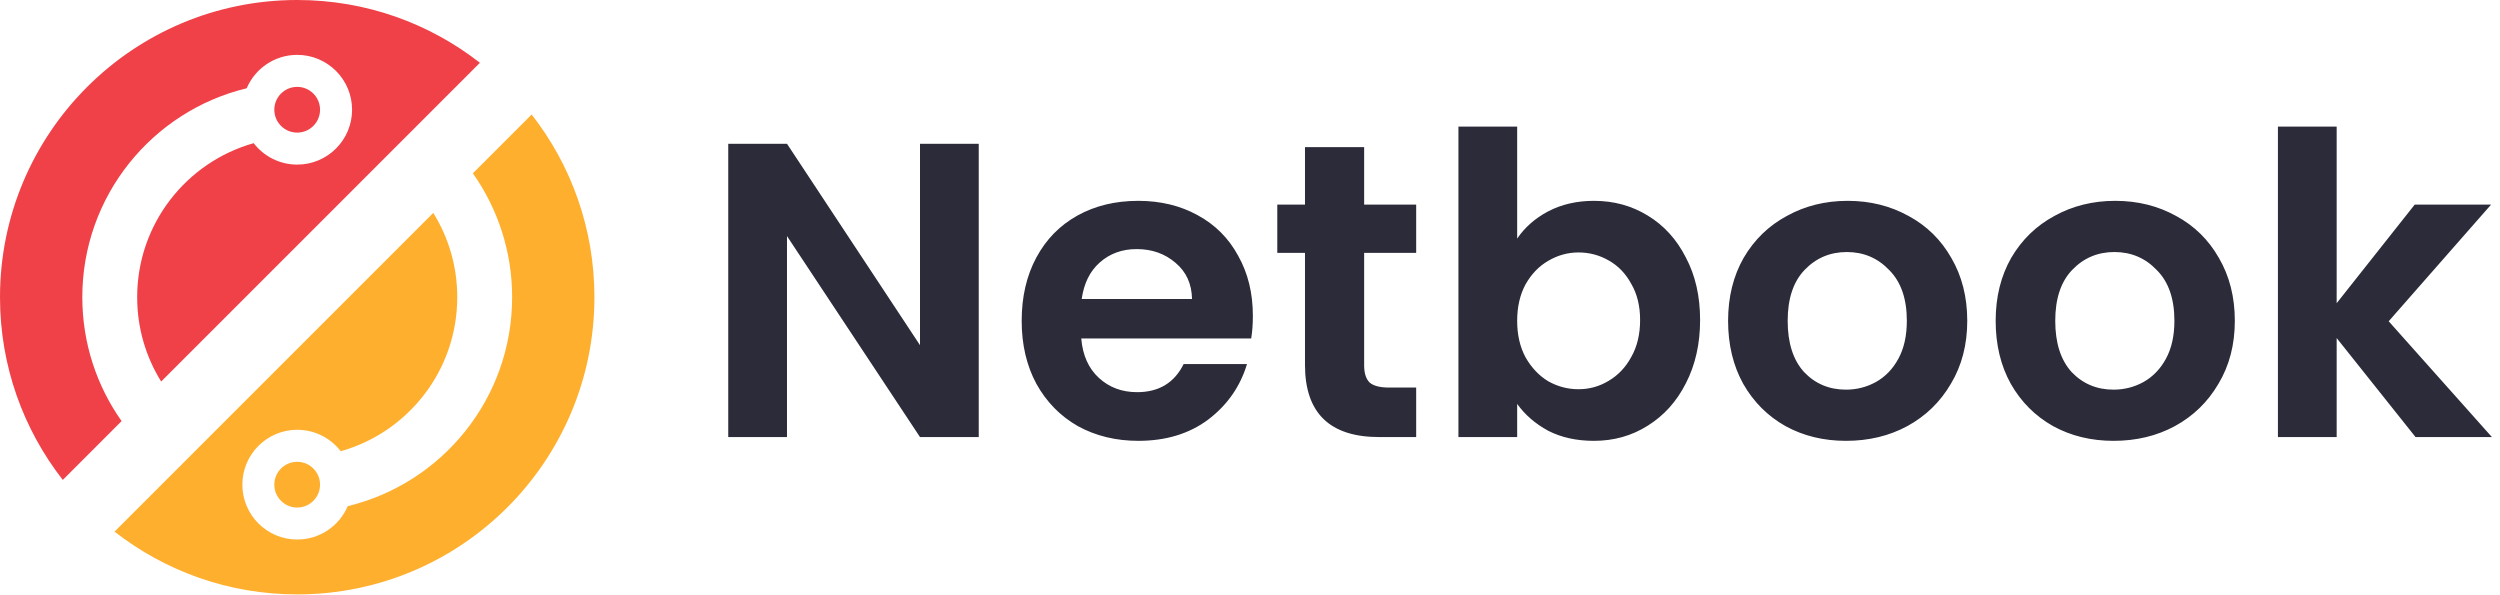
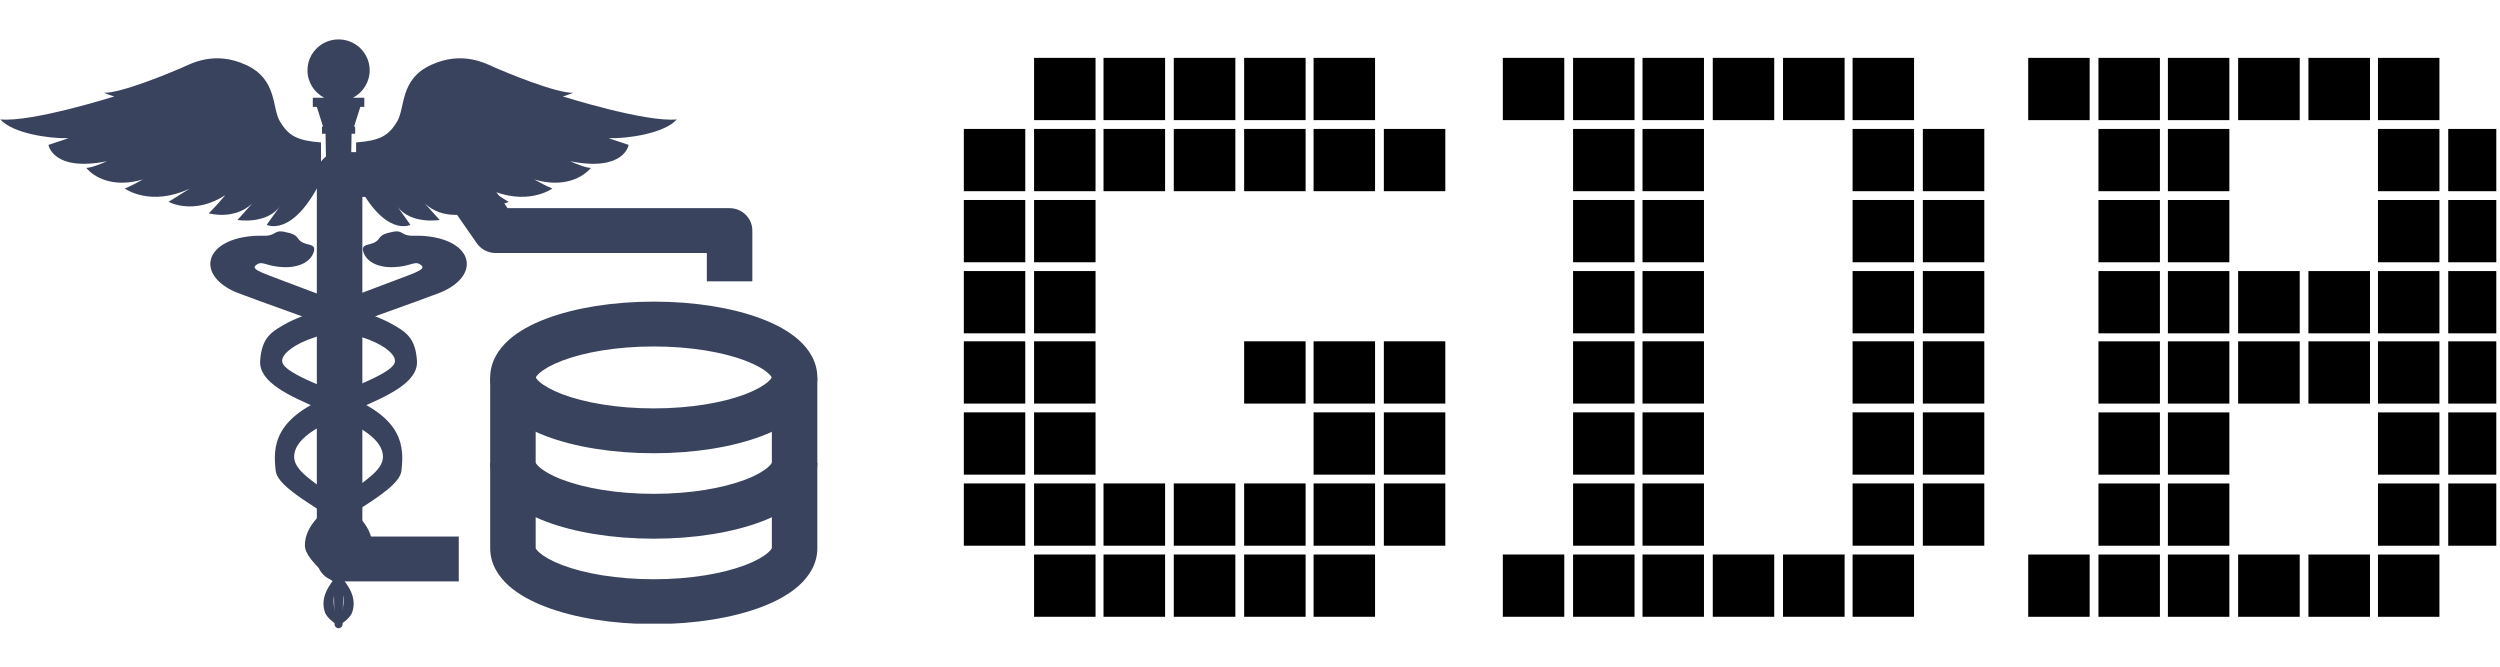
- <svg xmlns="http://www.w3.org/2000/svg" width="143" height="34" viewBox="0 0 143 34" fill="none">
-   <path d="M55.984 25H52.624L45.016 13.504V25H41.656V8.224H45.016L52.624 19.744V8.224H55.984V25ZM71.664 18.064C71.664 18.544 71.632 18.976 71.568 19.36H61.848C61.928 20.32 62.264 21.072 62.856 21.616C63.448 22.16 64.176 22.432 65.04 22.432C66.288 22.432 67.176 21.896 67.704 20.824H71.328C70.944 22.104 70.208 23.16 69.12 23.992C68.032 24.808 66.696 25.216 65.112 25.216C63.832 25.216 62.68 24.936 61.656 24.376C60.648 23.8 59.856 22.992 59.28 21.952C58.72 20.912 58.44 19.712 58.44 18.352C58.44 16.976 58.72 15.768 59.28 14.728C59.84 13.688 60.624 12.888 61.632 12.328C62.64 11.768 63.8 11.488 65.112 11.488C66.376 11.488 67.504 11.76 68.496 12.304C69.504 12.848 70.28 13.624 70.824 14.632C71.384 15.624 71.664 16.768 71.664 18.064ZM68.184 17.104C68.168 16.24 67.856 15.552 67.248 15.04C66.64 14.512 65.896 14.248 65.016 14.248C64.184 14.248 63.48 14.504 62.904 15.016C62.344 15.512 62 16.208 61.872 17.104H68.184ZM78.029 14.464V20.896C78.029 21.344 78.133 21.672 78.341 21.88C78.565 22.072 78.933 22.168 79.445 22.168H81.005V25H78.893C76.061 25 74.645 23.624 74.645 20.872V14.464H73.061V11.704H74.645V8.416H78.029V11.704H81.005V14.464H78.029ZM86.782 13.648C87.214 13.008 87.806 12.488 88.558 12.088C89.326 11.688 90.198 11.488 91.174 11.488C92.31 11.488 93.334 11.768 94.246 12.328C95.174 12.888 95.902 13.688 96.43 14.728C96.974 15.752 97.246 16.944 97.246 18.304C97.246 19.664 96.974 20.872 96.43 21.928C95.902 22.968 95.174 23.776 94.246 24.352C93.334 24.928 92.31 25.216 91.174 25.216C90.182 25.216 89.31 25.024 88.558 24.64C87.822 24.24 87.23 23.728 86.782 23.104V25H83.422V7.24H86.782V13.648ZM93.814 18.304C93.814 17.504 93.646 16.816 93.31 16.24C92.99 15.648 92.558 15.2 92.014 14.896C91.486 14.592 90.91 14.44 90.286 14.44C89.678 14.44 89.102 14.6 88.558 14.92C88.03 15.224 87.598 15.672 87.262 16.264C86.942 16.856 86.782 17.552 86.782 18.352C86.782 19.152 86.942 19.848 87.262 20.44C87.598 21.032 88.03 21.488 88.558 21.808C89.102 22.112 89.678 22.264 90.286 22.264C90.91 22.264 91.486 22.104 92.014 21.784C92.558 21.464 92.99 21.008 93.31 20.416C93.646 19.824 93.814 19.12 93.814 18.304ZM105.591 25.216C104.311 25.216 103.159 24.936 102.135 24.376C101.111 23.8 100.303 22.992 99.711 21.952C99.135 20.912 98.847 19.712 98.847 18.352C98.847 16.992 99.143 15.792 99.735 14.752C100.343 13.712 101.167 12.912 102.207 12.352C103.247 11.776 104.407 11.488 105.687 11.488C106.967 11.488 108.127 11.776 109.167 12.352C110.207 12.912 111.023 13.712 111.615 14.752C112.223 15.792 112.527 16.992 112.527 18.352C112.527 19.712 112.215 20.912 111.591 21.952C110.983 22.992 110.151 23.8 109.095 24.376C108.055 24.936 106.887 25.216 105.591 25.216ZM105.591 22.288C106.199 22.288 106.767 22.144 107.295 21.856C107.839 21.552 108.271 21.104 108.591 20.512C108.911 19.92 109.071 19.2 109.071 18.352C109.071 17.088 108.735 16.12 108.063 15.448C107.407 14.76 106.599 14.416 105.639 14.416C104.679 14.416 103.871 14.76 103.215 15.448C102.575 16.12 102.255 17.088 102.255 18.352C102.255 19.616 102.567 20.592 103.191 21.28C103.831 21.952 104.631 22.288 105.591 22.288ZM120.896 25.216C119.616 25.216 118.464 24.936 117.44 24.376C116.416 23.8 115.608 22.992 115.016 21.952C114.44 20.912 114.152 19.712 114.152 18.352C114.152 16.992 114.448 15.792 115.04 14.752C115.648 13.712 116.472 12.912 117.512 12.352C118.552 11.776 119.712 11.488 120.992 11.488C122.272 11.488 123.432 11.776 124.472 12.352C125.512 12.912 126.328 13.712 126.92 14.752C127.528 15.792 127.832 16.992 127.832 18.352C127.832 19.712 127.52 20.912 126.896 21.952C126.288 22.992 125.456 23.8 124.4 24.376C123.36 24.936 122.192 25.216 120.896 25.216ZM120.896 22.288C121.504 22.288 122.072 22.144 122.6 21.856C123.144 21.552 123.576 21.104 123.896 20.512C124.216 19.92 124.376 19.2 124.376 18.352C124.376 17.088 124.04 16.12 123.368 15.448C122.712 14.76 121.904 14.416 120.944 14.416C119.984 14.416 119.176 14.76 118.52 15.448C117.88 16.12 117.56 17.088 117.56 18.352C117.56 19.616 117.872 20.592 118.496 21.28C119.136 21.952 119.936 22.288 120.896 22.288ZM138.169 25L133.657 19.336V25H130.297V7.24H133.657V17.344L138.121 11.704H142.489L136.633 18.376L142.537 25H138.169Z" fill="#2B2B39" />
-   <path d="M34.001 17C34.001 26.389 26.39 34 17.001 34C13.061 34 9.434 32.659 6.551 30.409L24.783 12.177C25.654 13.577 26.155 15.229 26.155 17C26.155 21.192 23.336 24.727 19.491 25.811C18.917 25.065 18.015 24.584 17.001 24.584C15.268 24.584 13.863 25.99 13.863 27.723C13.863 29.456 15.268 30.861 17.001 30.861C18.299 30.861 19.413 30.074 19.89 28.951C25.285 27.651 29.294 22.794 29.294 17C29.294 14.362 28.461 11.916 27.047 9.914L30.411 6.549C32.661 9.432 34.001 13.059 34.001 17Z" fill="#FFAF2E" />
-   <path d="M6.955 24.086L3.591 27.451C1.341 24.568 0 20.94 0 17C0 7.611 7.611 0 17 0C20.94 0 24.568 1.341 27.451 3.591L9.218 21.823C8.348 20.422 7.846 18.771 7.846 17C7.846 12.807 10.665 9.273 14.511 8.189C15.085 8.935 15.986 9.415 17 9.415C18.733 9.415 20.139 8.01 20.139 6.277C20.139 4.544 18.733 3.138 17 3.138C15.702 3.138 14.589 3.926 14.111 5.049C8.716 6.349 4.708 11.206 4.708 17C4.708 19.638 5.54 22.084 6.955 24.086Z" fill="#F04148" />
-   <circle cx="16.999" cy="6.277" r="1.308" fill="#F04148" />
-   <circle cx="16.999" cy="27.723" r="1.308" fill="#FFAF2E" />
+ <svg xmlns="http://www.w3.org/2000/svg" width="450" zoomAndPan="magnify" viewBox="0 0 337.5 90" height="120" preserveAspectRatio="xMidYMid meet" version="1.0">
+   <defs>
+     <g />
+     <clipPath id="8632141b77">
+       <path d="M 41 5.32 L 50 5.32 L 50 84.812 L 41 84.812 Z M 41 5.32 " clip-rule="nonzero" />
+     </clipPath>
+     <clipPath id="8754c87a18">
+       <path d="M 28 31 L 57 31 L 57 84.812 L 28 84.812 Z M 28 31 " clip-rule="nonzero" />
+     </clipPath>
+     <clipPath id="406406f659">
+       <path d="M 35 31 L 64 31 L 64 84.812 L 35 84.812 Z M 35 31 " clip-rule="nonzero" />
+     </clipPath>
+     <clipPath id="83cd53009e">
+       <path d="M 48 7 L 91.414 7 L 91.414 31 L 48 31 Z M 48 7 " clip-rule="nonzero" />
+     </clipPath>
+     <clipPath id="1620d9375d">
+       <path d="M 66 40 L 110.34 40 L 110.34 62 L 66 62 Z M 66 40 " clip-rule="nonzero" />
+     </clipPath>
+     <clipPath id="e4b64de22b">
+       <path d="M 66 62 L 110.34 62 L 110.34 73 L 66 73 Z M 66 62 " clip-rule="nonzero" />
+     </clipPath>
+     <clipPath id="740627e743">
+       <path d="M 66 50 L 110.34 50 L 110.34 84.191 L 66 84.191 Z M 66 50 " clip-rule="nonzero" />
+     </clipPath>
+     <clipPath id="00f87458c1">
+       <path d="M 42.773 20.598 L 102 20.598 L 102 79 L 42.773 79 Z M 42.773 20.598 " clip-rule="nonzero" />
+     </clipPath>
+     <clipPath id="1af1951618">
+       <path d="M 273 7 L 337 7 L 337 84 L 273 84 Z M 273 7 " clip-rule="nonzero" />
+     </clipPath>
+   </defs>
+   <g clip-path="url(#8632141b77)">
+     <path fill="#3a435e" d="M 49.906 9.492 C 49.906 7.188 48.023 5.32 45.707 5.32 C 43.387 5.32 41.508 7.188 41.508 9.492 C 41.508 11.102 42.426 12.5 43.77 13.195 L 42.227 13.195 L 42.227 14.426 L 42.77 14.426 L 43.613 17.094 L 43.469 17.094 L 43.469 18.055 L 43.949 18.055 L 45.164 84.285 C 45.172 84.578 45.41 84.812 45.707 84.812 C 46 84.812 46.242 84.578 46.246 84.285 L 47.465 18.055 L 47.945 18.055 L 47.945 17.094 L 47.797 17.094 L 48.645 14.426 L 49.184 14.426 L 49.184 13.195 L 47.641 13.195 C 48.988 12.5 49.906 11.102 49.906 9.492 " fill-opacity="1" fill-rule="nonzero" />
+   </g>
+   <g clip-path="url(#8754c87a18)">
+     <path fill="#3a435e" d="M 40.285 32.258 C 41.074 33.352 42.766 32.656 42.363 33.996 C 41.961 35.336 40.359 36.172 38.172 36.062 C 35.984 35.953 35.473 35.227 34.746 35.664 C 34.016 36.098 34.453 36.387 35.402 36.82 C 36.348 37.258 50.383 42.363 52.57 43.559 C 54.758 44.754 56.078 45.52 56.289 48.703 C 56.68 54.539 39.711 56.02 39.711 61.703 C 39.711 65.277 50.25 68.105 50.25 73.613 C 50.25 75.988 45.25 78.742 45.062 80.605 C 44.801 83.242 46.5 84.113 46.008 84.414 C 45.703 84.598 44.172 83.574 43.859 82.637 C 42.559 78.738 48.367 75.996 48.414 73.695 C 48.473 70.914 37.59 66.773 37.223 63.586 C 36.859 60.398 36.824 56.344 45.188 53.23 C 53.555 50.113 53.48 49.102 53.262 48.375 C 53.043 47.652 51.695 46.418 48.852 45.516 C 46.008 44.609 34.234 40.371 32.082 39.539 C 29.934 38.707 28.074 37.074 28.438 35.156 C 28.805 33.238 31.492 31.711 35.656 31.824 C 37.223 31.867 37.004 31.027 38.316 31.281 C 39.629 31.535 39.922 31.75 40.285 32.258 " fill-opacity="1" fill-rule="nonzero" />
+   </g>
+   <g clip-path="url(#406406f659)">
+     <path fill="#3a435e" d="M 51.125 32.258 C 50.34 33.352 48.648 32.656 49.047 33.996 C 49.449 35.336 51.055 36.172 53.242 36.062 C 55.426 35.953 55.938 35.227 56.668 35.664 C 57.395 36.098 56.961 36.387 56.012 36.82 C 55.062 37.258 41.027 42.363 38.84 43.559 C 36.656 44.754 35.336 45.52 35.121 48.703 C 34.734 54.539 51.699 56.02 51.699 61.703 C 51.699 65.277 41.16 68.105 41.16 73.613 C 41.16 75.988 46.16 78.742 46.348 80.605 C 46.613 83.242 44.91 84.113 45.402 84.414 C 45.707 84.598 47.242 83.574 47.555 82.637 C 48.855 78.738 43.047 75.996 42.996 73.695 C 42.938 70.914 53.824 66.773 54.188 63.586 C 54.555 60.398 54.59 56.344 46.223 53.23 C 37.855 50.113 37.93 49.102 38.148 48.375 C 38.367 47.652 39.715 46.418 42.559 45.516 C 45.402 44.609 57.176 40.371 59.328 39.539 C 61.48 38.707 63.34 37.074 62.973 35.156 C 62.609 33.238 59.922 31.711 55.758 31.824 C 54.188 31.867 54.406 31.027 53.094 31.281 C 51.781 31.535 51.492 31.75 51.125 32.258 " fill-opacity="1" fill-rule="nonzero" />
+   </g>
+   <g clip-path="url(#83cd53009e)">
+     <path fill="#3a435e" d="M 91.371 16.121 C 87.09 16.531 75.98 13.016 75.98 13.016 C 75.98 13.016 76.391 12.934 77.379 12.523 C 75.074 12.605 68.242 9.742 66.926 9.172 C 65.609 8.598 62.48 6.801 58.199 8.762 C 53.918 10.727 54.742 14.57 53.59 16.449 C 52.438 18.332 51.285 18.984 48.074 19.23 L 48.074 24.383 C 51.945 32.152 55.402 30.352 55.402 30.352 C 55.402 30.352 55.07 29.859 53.59 27.816 C 55.402 30.352 59.352 29.699 59.352 29.699 C 59.352 29.699 59.352 29.699 57.375 27.488 C 59.848 29.781 63.223 28.797 63.223 28.797 C 63.223 28.797 62.07 27.652 61 26.344 C 65.277 29.125 68.652 27.246 68.652 27.246 C 68.652 27.246 68.652 27.246 65.773 25.445 C 71.121 27.98 74.578 25.445 74.578 25.445 C 74.578 25.445 74.004 25.281 72.109 24.219 C 76.145 25.445 78.777 23.891 79.766 22.664 C 79.766 22.664 79.188 22.746 76.965 21.766 C 84.293 23.238 84.867 19.559 84.867 19.559 C 84.867 19.559 84.867 19.559 82.152 18.656 C 84.703 18.738 89.723 18.004 91.371 16.121 " fill-opacity="1" fill-rule="nonzero" />
+   </g>
+   <path fill="#3a435e" d="M 0.043 16.121 C 4.32 16.531 15.434 13.016 15.434 13.016 C 15.434 13.016 15.023 12.934 14.035 12.523 C 16.34 12.605 23.172 9.742 24.488 9.172 C 25.805 8.598 28.934 6.801 33.211 8.762 C 37.492 10.727 36.668 14.57 37.82 16.449 C 38.973 18.332 40.125 18.984 43.336 19.23 L 43.336 24.383 C 39.469 32.152 36.012 30.352 36.012 30.352 C 36.012 30.352 36.34 29.859 37.82 27.816 C 36.012 30.352 32.059 29.699 32.059 29.699 C 32.059 29.699 32.059 29.699 34.035 27.488 C 31.566 29.781 28.191 28.797 28.191 28.797 C 28.191 28.797 29.344 27.652 30.414 26.344 C 26.133 29.125 22.758 27.246 22.758 27.246 C 22.758 27.246 22.758 27.246 25.641 25.445 C 20.289 27.98 16.832 25.445 16.832 25.445 C 16.832 25.445 17.41 25.281 19.301 24.219 C 15.27 25.445 12.637 23.891 11.648 22.664 C 11.648 22.664 12.223 22.746 14.445 21.766 C 7.121 23.238 6.543 19.559 6.543 19.559 C 6.543 19.559 6.543 19.559 9.262 18.656 C 6.707 18.738 1.688 18.004 0.043 16.121 " fill-opacity="1" fill-rule="nonzero" />
+   <g clip-path="url(#1620d9375d)">
+     <path fill="#3a435e" d="M 72.312 51.004 C 72.312 51.004 72.312 50.996 72.312 50.988 C 72.312 50.996 72.312 51.004 72.312 51.004 Z M 72.328 50.953 C 72.367 50.867 72.48 50.68 72.805 50.387 C 73.387 49.863 74.402 49.254 75.918 48.68 C 78.922 47.543 83.285 46.773 88.258 46.773 C 93.23 46.773 97.59 47.543 100.598 48.68 C 102.113 49.254 103.125 49.863 103.707 50.387 C 104.035 50.68 104.148 50.867 104.188 50.953 C 104.148 51.035 104.035 51.227 103.707 51.52 C 103.125 52.039 102.113 52.648 100.598 53.223 C 97.59 54.363 93.23 55.133 88.258 55.133 C 83.285 55.133 78.922 54.363 75.918 53.223 C 74.402 52.648 73.387 52.039 72.805 51.52 C 72.48 51.227 72.367 51.035 72.328 50.953 Z M 104.203 51.004 C 104.203 51.004 104.203 50.996 104.199 50.988 C 104.203 50.996 104.203 51.004 104.203 51.004 Z M 104.199 50.918 C 104.203 50.906 104.203 50.902 104.203 50.902 C 104.203 50.902 104.203 50.906 104.199 50.918 Z M 72.312 50.918 C 72.312 50.906 72.312 50.902 72.312 50.902 C 72.312 50.902 72.312 50.906 72.312 50.918 Z M 73.711 43.031 C 77.586 41.562 82.73 40.719 88.258 40.719 C 93.785 40.719 98.93 41.562 102.805 43.031 C 104.73 43.762 106.5 44.703 107.84 45.906 C 109.184 47.109 110.34 48.812 110.34 50.953 C 110.34 53.094 109.184 54.797 107.84 56 C 106.5 57.199 104.73 58.145 102.805 58.875 C 98.93 60.344 93.785 61.188 88.258 61.188 C 82.73 61.188 77.586 60.344 73.711 58.875 C 71.785 58.145 70.016 57.199 68.672 56 C 67.332 54.797 66.176 53.094 66.176 50.953 C 66.176 48.812 67.332 47.109 68.672 45.906 C 70.016 44.703 71.785 43.762 73.711 43.031 Z M 73.711 43.031 " fill-opacity="1" fill-rule="evenodd" />
+   </g>
+   <g clip-path="url(#e4b64de22b)">
+     <path fill="#3a435e" d="M 104.199 62.453 C 104.199 62.461 104.199 62.473 104.199 62.484 L 110.34 62.484 C 110.34 64.629 109.184 66.328 107.84 67.531 C 106.5 68.734 104.73 69.68 102.805 70.41 C 98.93 71.879 93.785 72.723 88.258 72.723 C 82.73 72.723 77.586 71.879 73.711 70.41 C 71.785 69.68 70.016 68.734 68.672 67.531 C 67.332 66.328 66.176 64.629 66.176 62.484 L 72.316 62.484 C 72.316 62.473 72.316 62.461 72.312 62.453 C 72.332 62.504 72.422 62.707 72.805 63.051 C 73.387 63.574 74.402 64.184 75.918 64.758 C 78.922 65.898 83.285 66.668 88.258 66.668 C 93.23 66.668 97.59 65.898 100.598 64.758 C 102.113 64.184 103.125 63.574 103.707 63.051 C 104.094 62.707 104.184 62.504 104.199 62.453 Z M 104.203 62.438 C 104.203 62.438 104.203 62.441 104.199 62.453 C 104.203 62.441 104.203 62.438 104.203 62.438 Z M 72.312 62.438 C 72.312 62.438 72.312 62.441 72.312 62.453 C 72.312 62.441 72.312 62.438 72.312 62.438 Z M 72.312 62.438 " fill-opacity="1" fill-rule="evenodd" />
+   </g>
+   <g clip-path="url(#740627e743)">
+     <path fill="#3a435e" d="M 72.316 73.992 L 72.316 50.953 L 66.176 50.953 L 66.176 74.02 C 66.176 76.16 67.332 77.863 68.672 79.066 C 70.016 80.266 71.785 81.211 73.711 81.941 C 77.586 83.41 82.73 84.254 88.258 84.254 C 93.785 84.254 98.93 83.41 102.805 81.941 C 104.73 81.211 106.5 80.266 107.84 79.066 C 109.184 77.863 110.34 76.16 110.34 74.02 L 110.34 50.953 L 104.199 50.953 L 104.199 73.992 C 104.176 74.051 104.078 74.254 103.707 74.586 C 103.125 75.105 102.113 75.715 100.598 76.289 C 97.59 77.43 93.23 78.199 88.258 78.199 C 83.285 78.199 78.922 77.43 75.918 76.289 C 74.402 75.715 73.387 75.105 72.805 74.586 C 72.434 74.254 72.336 74.051 72.316 73.992 Z M 104.203 73.969 C 104.203 73.969 104.203 73.973 104.199 73.984 C 104.203 73.973 104.203 73.969 104.203 73.969 Z M 72.312 73.984 C 72.312 73.973 72.312 73.969 72.312 73.969 C 72.312 73.969 72.312 73.973 72.312 73.984 Z M 72.312 73.984 " fill-opacity="1" fill-rule="evenodd" />
+   </g>
+   <g clip-path="url(#00f87458c1)">
+     <path fill="#3a435e" d="M 42.773 23.562 C 42.773 21.891 44.148 20.535 45.844 20.535 L 61.641 20.535 C 62.652 20.535 63.602 21.027 64.172 21.848 L 68.523 28.102 L 98.496 28.102 C 100.191 28.102 101.566 29.457 101.566 31.129 L 101.566 37.977 L 95.422 37.977 L 95.422 34.156 L 66.906 34.156 C 65.891 34.156 64.945 33.664 64.371 32.844 L 60.023 26.59 L 48.918 26.59 L 48.918 72.434 L 61.934 72.434 L 61.934 78.488 L 45.844 78.488 C 44.148 78.488 42.773 77.133 42.773 75.461 Z M 42.773 23.562 " fill-opacity="1" fill-rule="evenodd" />
+   </g>
+   <g fill="#000000" fill-opacity="1">
+     <g transform="translate(122.6787, 83.26429)">
+       <g>
+         <path d="M 64.141 -9.594 L 64.141 -18 L 72.438 -18 L 72.438 -9.594 Z M 64.141 -19.188 L 64.141 -27.594 L 72.438 -27.594 L 72.438 -19.188 Z M 64.141 -28.781 L 64.141 -37.188 L 72.438 -37.188 L 72.438 -28.781 Z M 64.141 -57.453 L 64.141 -65.859 L 72.438 -65.859 L 72.438 -57.453 Z M 54.656 0 L 54.656 -8.406 L 62.953 -8.406 L 62.953 0 Z M 54.656 -9.594 L 54.656 -18 L 62.953 -18 L 62.953 -9.594 Z M 54.656 -19.188 L 54.656 -27.594 L 62.953 -27.594 L 62.953 -19.188 Z M 54.656 -28.781 L 54.656 -37.188 L 62.953 -37.188 L 62.953 -28.781 Z M 54.656 -57.453 L 54.656 -65.859 L 62.953 -65.859 L 62.953 -57.453 Z M 54.656 -67.047 L 54.656 -75.453 L 62.953 -75.453 L 62.953 -67.047 Z M 45.281 0 L 45.281 -8.406 L 53.578 -8.406 L 53.578 0 Z M 45.281 -9.594 L 45.281 -18 L 53.578 -18 L 53.578 -9.594 Z M 45.281 -28.781 L 45.281 -37.188 L 53.578 -37.188 L 53.578 -28.781 Z M 45.281 -57.453 L 45.281 -65.859 L 53.578 -65.859 L 53.578 -57.453 Z M 45.281 -67.047 L 45.281 -75.453 L 53.578 -75.453 L 53.578 -67.047 Z M 35.781 0 L 35.781 -8.406 L 44.094 -8.406 L 44.094 0 Z M 35.781 -9.594 L 35.781 -18 L 44.094 -18 L 44.094 -9.594 Z M 35.781 -57.453 L 35.781 -65.859 L 44.094 -65.859 L 44.094 -57.453 Z M 35.781 -67.047 L 35.781 -75.453 L 44.094 -75.453 L 44.094 -67.047 Z M 26.297 0 L 26.297 -8.406 L 34.609 -8.406 L 34.609 0 Z M 26.297 -9.594 L 26.297 -18 L 34.609 -18 L 34.609 -9.594 Z M 26.297 -57.453 L 26.297 -65.859 L 34.609 -65.859 L 34.609 -57.453 Z M 26.297 -67.047 L 26.297 -75.453 L 34.609 -75.453 L 34.609 -67.047 Z M 16.922 0 L 16.922 -8.406 L 25.219 -8.406 L 25.219 0 Z M 16.922 -9.594 L 16.922 -18 L 25.219 -18 L 25.219 -9.594 Z M 16.922 -19.188 L 16.922 -27.594 L 25.219 -27.594 L 25.219 -19.188 Z M 16.922 -28.781 L 16.922 -37.188 L 25.219 -37.188 L 25.219 -28.781 Z M 16.922 -38.266 L 16.922 -46.672 L 25.219 -46.672 L 25.219 -38.266 Z M 16.922 -47.859 L 16.922 -56.266 L 25.219 -56.266 L 25.219 -47.859 Z M 16.922 -57.453 L 16.922 -65.859 L 25.219 -65.859 L 25.219 -57.453 Z M 16.922 -67.047 L 16.922 -75.453 L 25.219 -75.453 L 25.219 -67.047 Z M 7.438 -9.594 L 7.438 -18 L 15.734 -18 L 15.734 -9.594 Z M 7.438 -19.188 L 7.438 -27.594 L 15.734 -27.594 L 15.734 -19.188 Z M 7.438 -28.781 L 7.438 -37.188 L 15.734 -37.188 L 15.734 -28.781 Z M 7.438 -38.266 L 7.438 -46.672 L 15.734 -46.672 L 15.734 -38.266 Z M 7.438 -47.859 L 7.438 -56.266 L 15.734 -56.266 L 15.734 -47.859 Z M 7.438 -57.453 L 7.438 -65.859 L 15.734 -65.859 L 15.734 -57.453 Z M 7.438 -57.453 " />
+       </g>
+     </g>
+   </g>
+   <g fill="#000000" fill-opacity="1">
+     <g transform="translate(195.2243, 83.26429)">
+       <g>
+         <path d="M 64.359 -9.594 L 64.359 -18 L 72.656 -18 L 72.656 -9.594 Z M 64.359 -19.188 L 64.359 -27.594 L 72.656 -27.594 L 72.656 -19.188 Z M 64.359 -28.781 L 64.359 -37.188 L 72.656 -37.188 L 72.656 -28.781 Z M 64.359 -38.266 L 64.359 -46.672 L 72.656 -46.672 L 72.656 -38.266 Z M 64.359 -47.859 L 64.359 -56.266 L 72.656 -56.266 L 72.656 -47.859 Z M 64.359 -57.453 L 64.359 -65.859 L 72.656 -65.859 L 72.656 -57.453 Z M 54.875 0 L 54.875 -8.406 L 63.172 -8.406 L 63.172 0 Z M 54.875 -9.594 L 54.875 -18 L 63.172 -18 L 63.172 -9.594 Z M 54.875 -19.188 L 54.875 -27.594 L 63.172 -27.594 L 63.172 -19.188 Z M 54.875 -28.781 L 54.875 -37.188 L 63.172 -37.188 L 63.172 -28.781 Z M 54.875 -38.266 L 54.875 -46.672 L 63.172 -46.672 L 63.172 -38.266 Z M 54.875 -47.859 L 54.875 -56.266 L 63.172 -56.266 L 63.172 -47.859 Z M 54.875 -57.453 L 54.875 -65.859 L 63.172 -65.859 L 63.172 -57.453 Z M 54.875 -67.047 L 54.875 -75.453 L 63.172 -75.453 L 63.172 -67.047 Z M 45.484 0 L 45.484 -8.406 L 53.797 -8.406 L 53.797 0 Z M 45.484 -67.047 L 45.484 -75.453 L 53.797 -75.453 L 53.797 -67.047 Z M 36 0 L 36 -8.406 L 44.297 -8.406 L 44.297 0 Z M 36 -67.047 L 36 -75.453 L 44.297 -75.453 L 44.297 -67.047 Z M 26.516 0 L 26.516 -8.406 L 34.812 -8.406 L 34.812 0 Z M 26.516 -9.594 L 26.516 -18 L 34.812 -18 L 34.812 -9.594 Z M 26.516 -19.188 L 26.516 -27.594 L 34.812 -27.594 L 34.812 -19.188 Z M 26.516 -28.781 L 26.516 -37.188 L 34.812 -37.188 L 34.812 -28.781 Z M 26.516 -38.266 L 26.516 -46.672 L 34.812 -46.672 L 34.812 -38.266 Z M 26.516 -47.859 L 26.516 -56.266 L 34.812 -56.266 L 34.812 -47.859 Z M 26.516 -57.453 L 26.516 -65.859 L 34.812 -65.859 L 34.812 -57.453 Z M 26.516 -67.047 L 26.516 -75.453 L 34.812 -75.453 L 34.812 -67.047 Z M 17.141 0 L 17.141 -8.406 L 25.438 -8.406 L 25.438 0 Z M 17.141 -9.594 L 17.141 -18 L 25.438 -18 L 25.438 -9.594 Z M 17.141 -19.188 L 17.141 -27.594 L 25.438 -27.594 L 25.438 -19.188 Z M 17.141 -28.781 L 17.141 -37.188 L 25.438 -37.188 L 25.438 -28.781 Z M 17.141 -38.266 L 17.141 -46.672 L 25.438 -46.672 L 25.438 -38.266 Z M 17.141 -47.859 L 17.141 -56.266 L 25.438 -56.266 L 25.438 -47.859 Z M 17.141 -57.453 L 17.141 -65.859 L 25.438 -65.859 L 25.438 -57.453 Z M 17.141 -67.047 L 17.141 -75.453 L 25.438 -75.453 L 25.438 -67.047 Z M 7.656 0 L 7.656 -8.406 L 15.953 -8.406 L 15.953 0 Z M 7.656 -67.047 L 7.656 -75.453 L 15.953 -75.453 L 15.953 -67.047 Z M 7.656 -67.047 " />
+       </g>
+     </g>
+   </g>
+   <g clip-path="url(#1af1951618)">
+     <g fill="#000000" fill-opacity="1">
+       <g transform="translate(268.4167, 83.26429)">
+         <g>
+           <path d="M 62.094 -9.594 L 62.094 -18 L 70.391 -18 L 70.391 -9.594 Z M 62.094 -19.188 L 62.094 -27.594 L 70.391 -27.594 L 70.391 -19.188 Z M 62.094 -28.781 L 62.094 -37.188 L 70.391 -37.188 L 70.391 -28.781 Z M 62.094 -38.266 L 62.094 -46.672 L 70.391 -46.672 L 70.391 -38.266 Z M 62.094 -47.859 L 62.094 -56.266 L 70.391 -56.266 L 70.391 -47.859 Z M 62.094 -57.453 L 62.094 -65.859 L 70.391 -65.859 L 70.391 -57.453 Z M 52.609 0 L 52.609 -8.406 L 60.906 -8.406 L 60.906 0 Z M 52.609 -9.594 L 52.609 -18 L 60.906 -18 L 60.906 -9.594 Z M 52.609 -19.188 L 52.609 -27.594 L 60.906 -27.594 L 60.906 -19.188 Z M 52.609 -28.781 L 52.609 -37.188 L 60.906 -37.188 L 60.906 -28.781 Z M 52.609 -38.266 L 52.609 -46.672 L 60.906 -46.672 L 60.906 -38.266 Z M 52.609 -47.859 L 52.609 -56.266 L 60.906 -56.266 L 60.906 -47.859 Z M 52.609 -57.453 L 52.609 -65.859 L 60.906 -65.859 L 60.906 -57.453 Z M 52.609 -67.047 L 52.609 -75.453 L 60.906 -75.453 L 60.906 -67.047 Z M 43.219 0 L 43.219 -8.406 L 51.531 -8.406 L 51.531 0 Z M 43.219 -28.781 L 43.219 -37.188 L 51.531 -37.188 L 51.531 -28.781 Z M 43.219 -38.266 L 43.219 -46.672 L 51.531 -46.672 L 51.531 -38.266 Z M 43.219 -67.047 L 43.219 -75.453 L 51.531 -75.453 L 51.531 -67.047 Z M 33.734 0 L 33.734 -8.406 L 42.047 -8.406 L 42.047 0 Z M 33.734 -28.781 L 33.734 -37.188 L 42.047 -37.188 L 42.047 -28.781 Z M 33.734 -38.266 L 33.734 -46.672 L 42.047 -46.672 L 42.047 -38.266 Z M 33.734 -67.047 L 33.734 -75.453 L 42.047 -75.453 L 42.047 -67.047 Z M 24.25 0 L 24.25 -8.406 L 32.547 -8.406 L 32.547 0 Z M 24.25 -9.594 L 24.25 -18 L 32.547 -18 L 32.547 -9.594 Z M 24.25 -19.188 L 24.25 -27.594 L 32.547 -27.594 L 32.547 -19.188 Z M 24.25 -28.781 L 24.25 -37.188 L 32.547 -37.188 L 32.547 -28.781 Z M 24.25 -38.266 L 24.25 -46.672 L 32.547 -46.672 L 32.547 -38.266 Z M 24.25 -47.859 L 24.25 -56.266 L 32.547 -56.266 L 32.547 -47.859 Z M 24.25 -57.453 L 24.25 -65.859 L 32.547 -65.859 L 32.547 -57.453 Z M 24.25 -67.047 L 24.25 -75.453 L 32.547 -75.453 L 32.547 -67.047 Z M 14.875 0 L 14.875 -8.406 L 23.172 -8.406 L 23.172 0 Z M 14.875 -9.594 L 14.875 -18 L 23.172 -18 L 23.172 -9.594 Z M 14.875 -19.188 L 14.875 -27.594 L 23.172 -27.594 L 23.172 -19.188 Z M 14.875 -28.781 L 14.875 -37.188 L 23.172 -37.188 L 23.172 -28.781 Z M 14.875 -38.266 L 14.875 -46.672 L 23.172 -46.672 L 23.172 -38.266 Z M 14.875 -47.859 L 14.875 -56.266 L 23.172 -56.266 L 23.172 -47.859 Z M 14.875 -57.453 L 14.875 -65.859 L 23.172 -65.859 L 23.172 -57.453 Z M 14.875 -67.047 L 14.875 -75.453 L 23.172 -75.453 L 23.172 -67.047 Z M 5.391 0 L 5.391 -8.406 L 13.688 -8.406 L 13.688 0 Z M 5.391 -67.047 L 5.391 -75.453 L 13.688 -75.453 L 13.688 -67.047 Z M 5.391 -67.047 " />
+         </g>
+       </g>
+     </g>
+   </g>
</svg>
